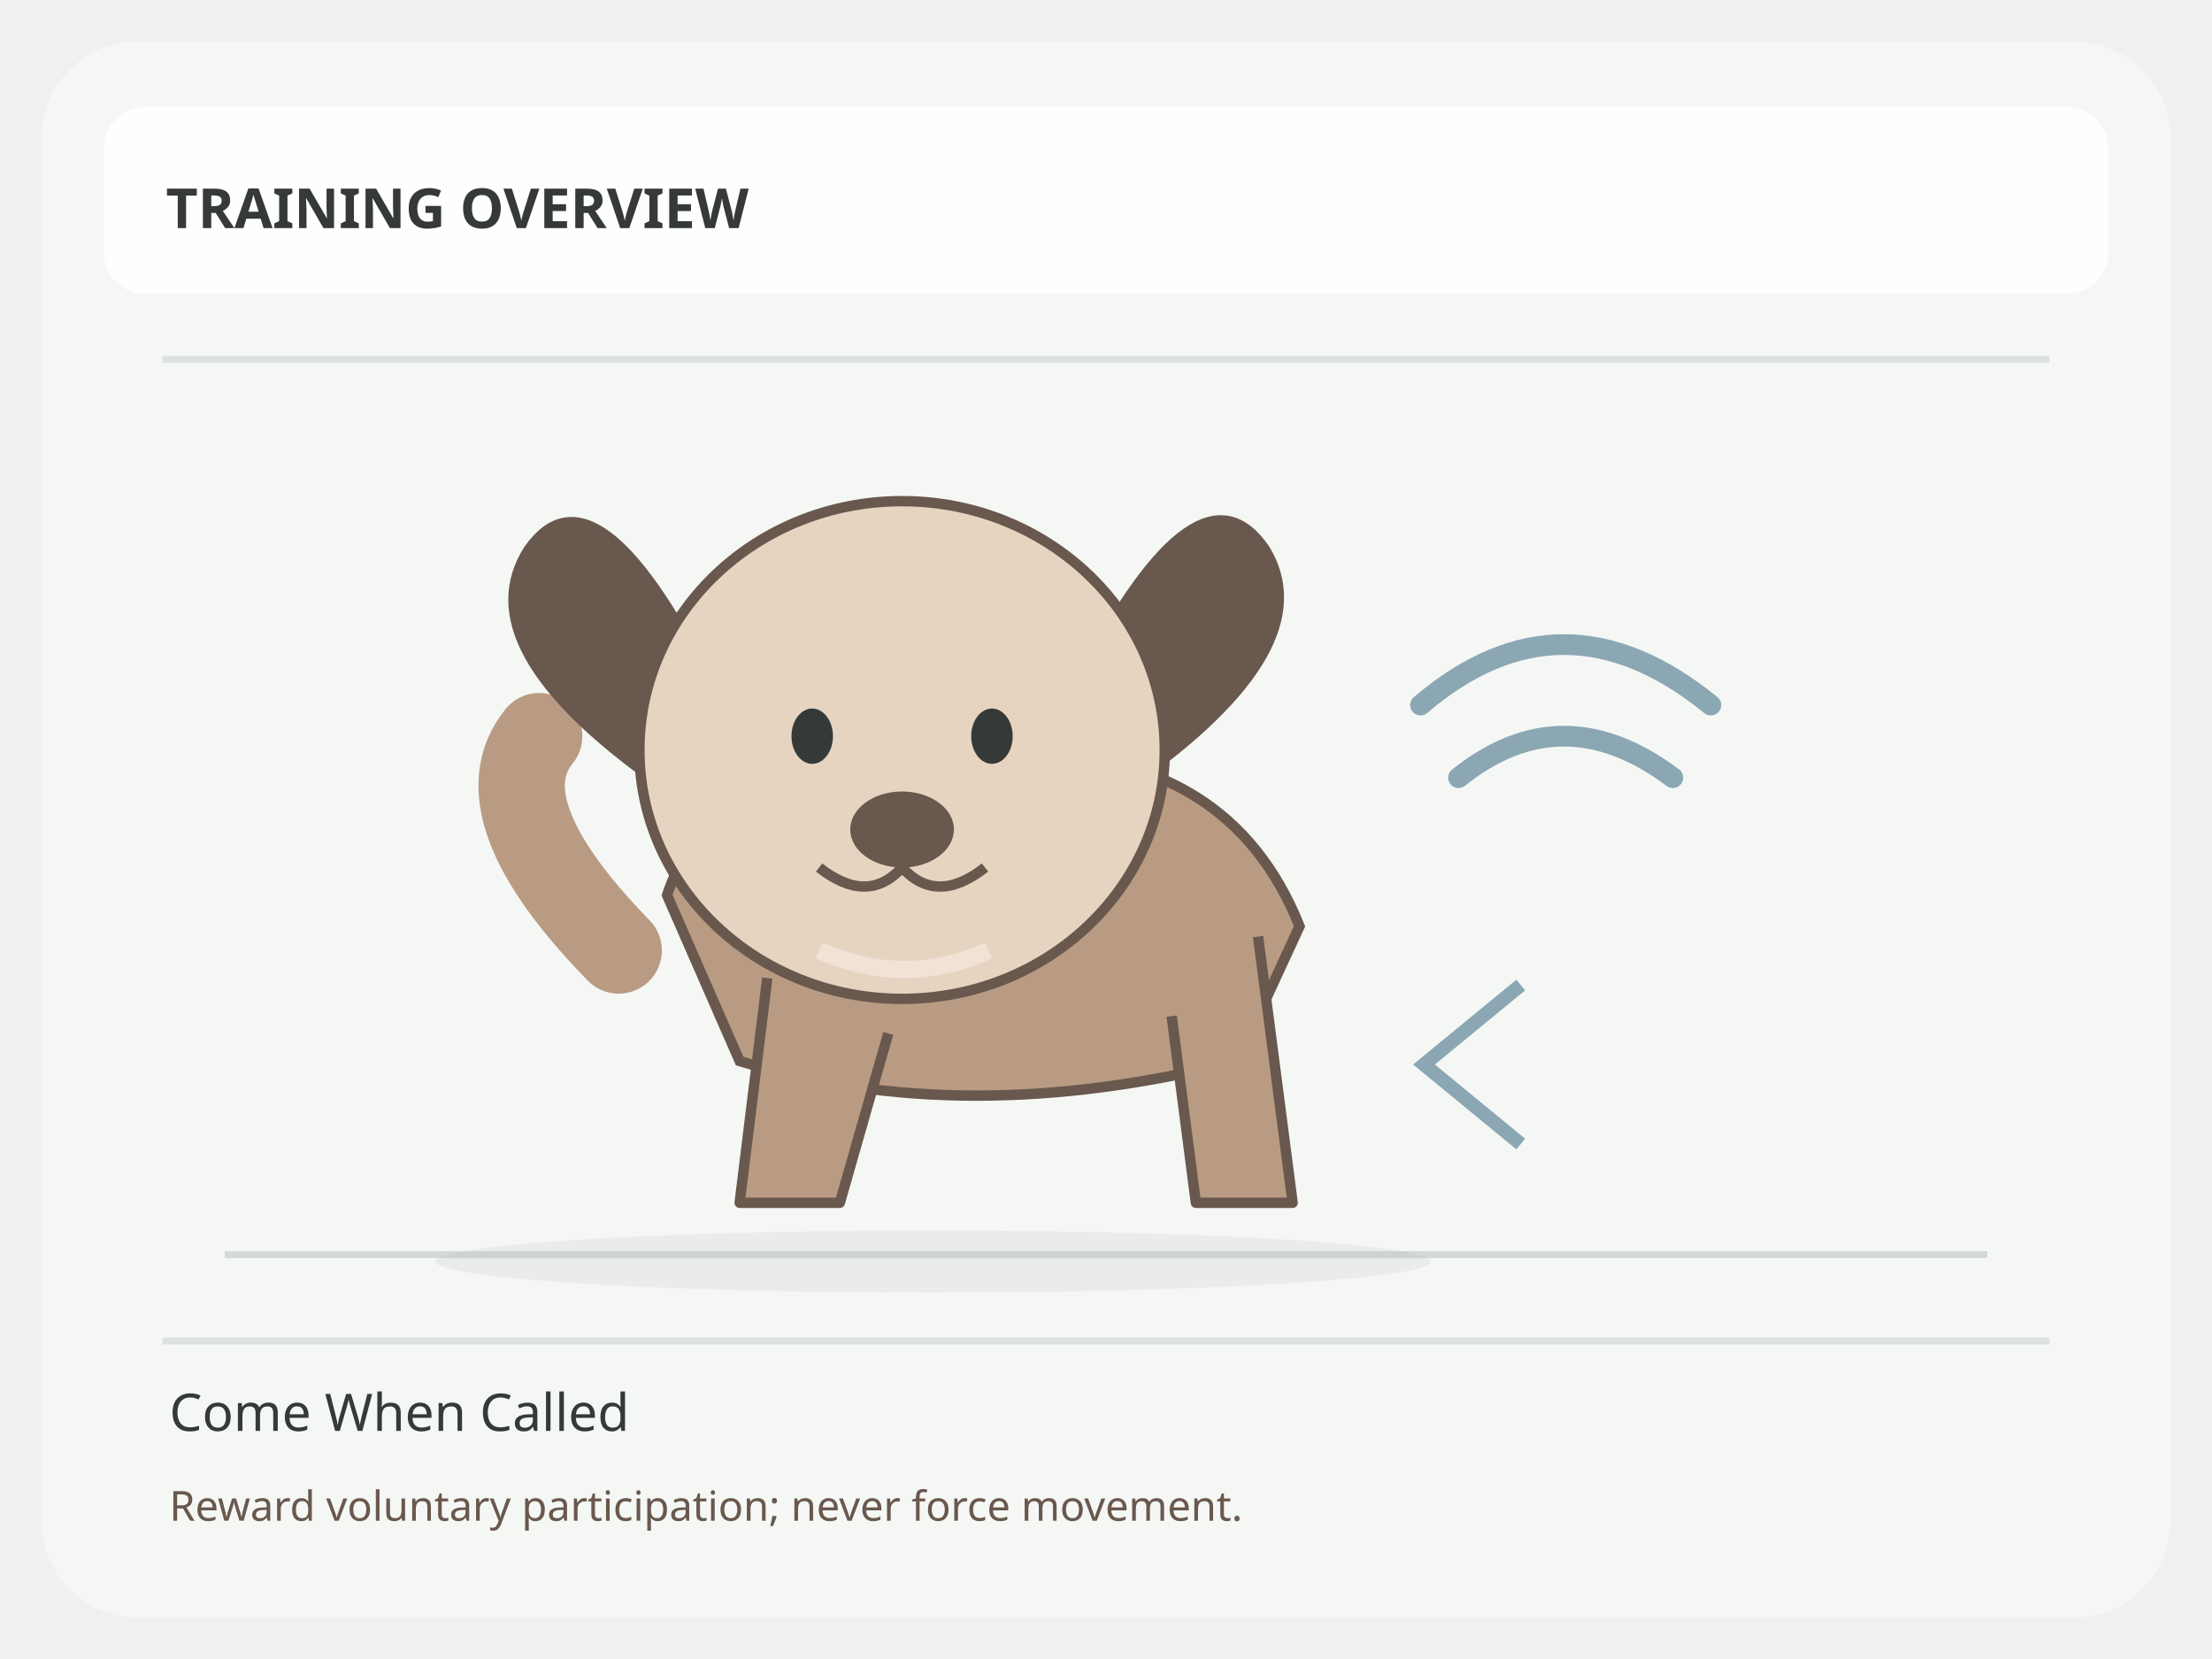
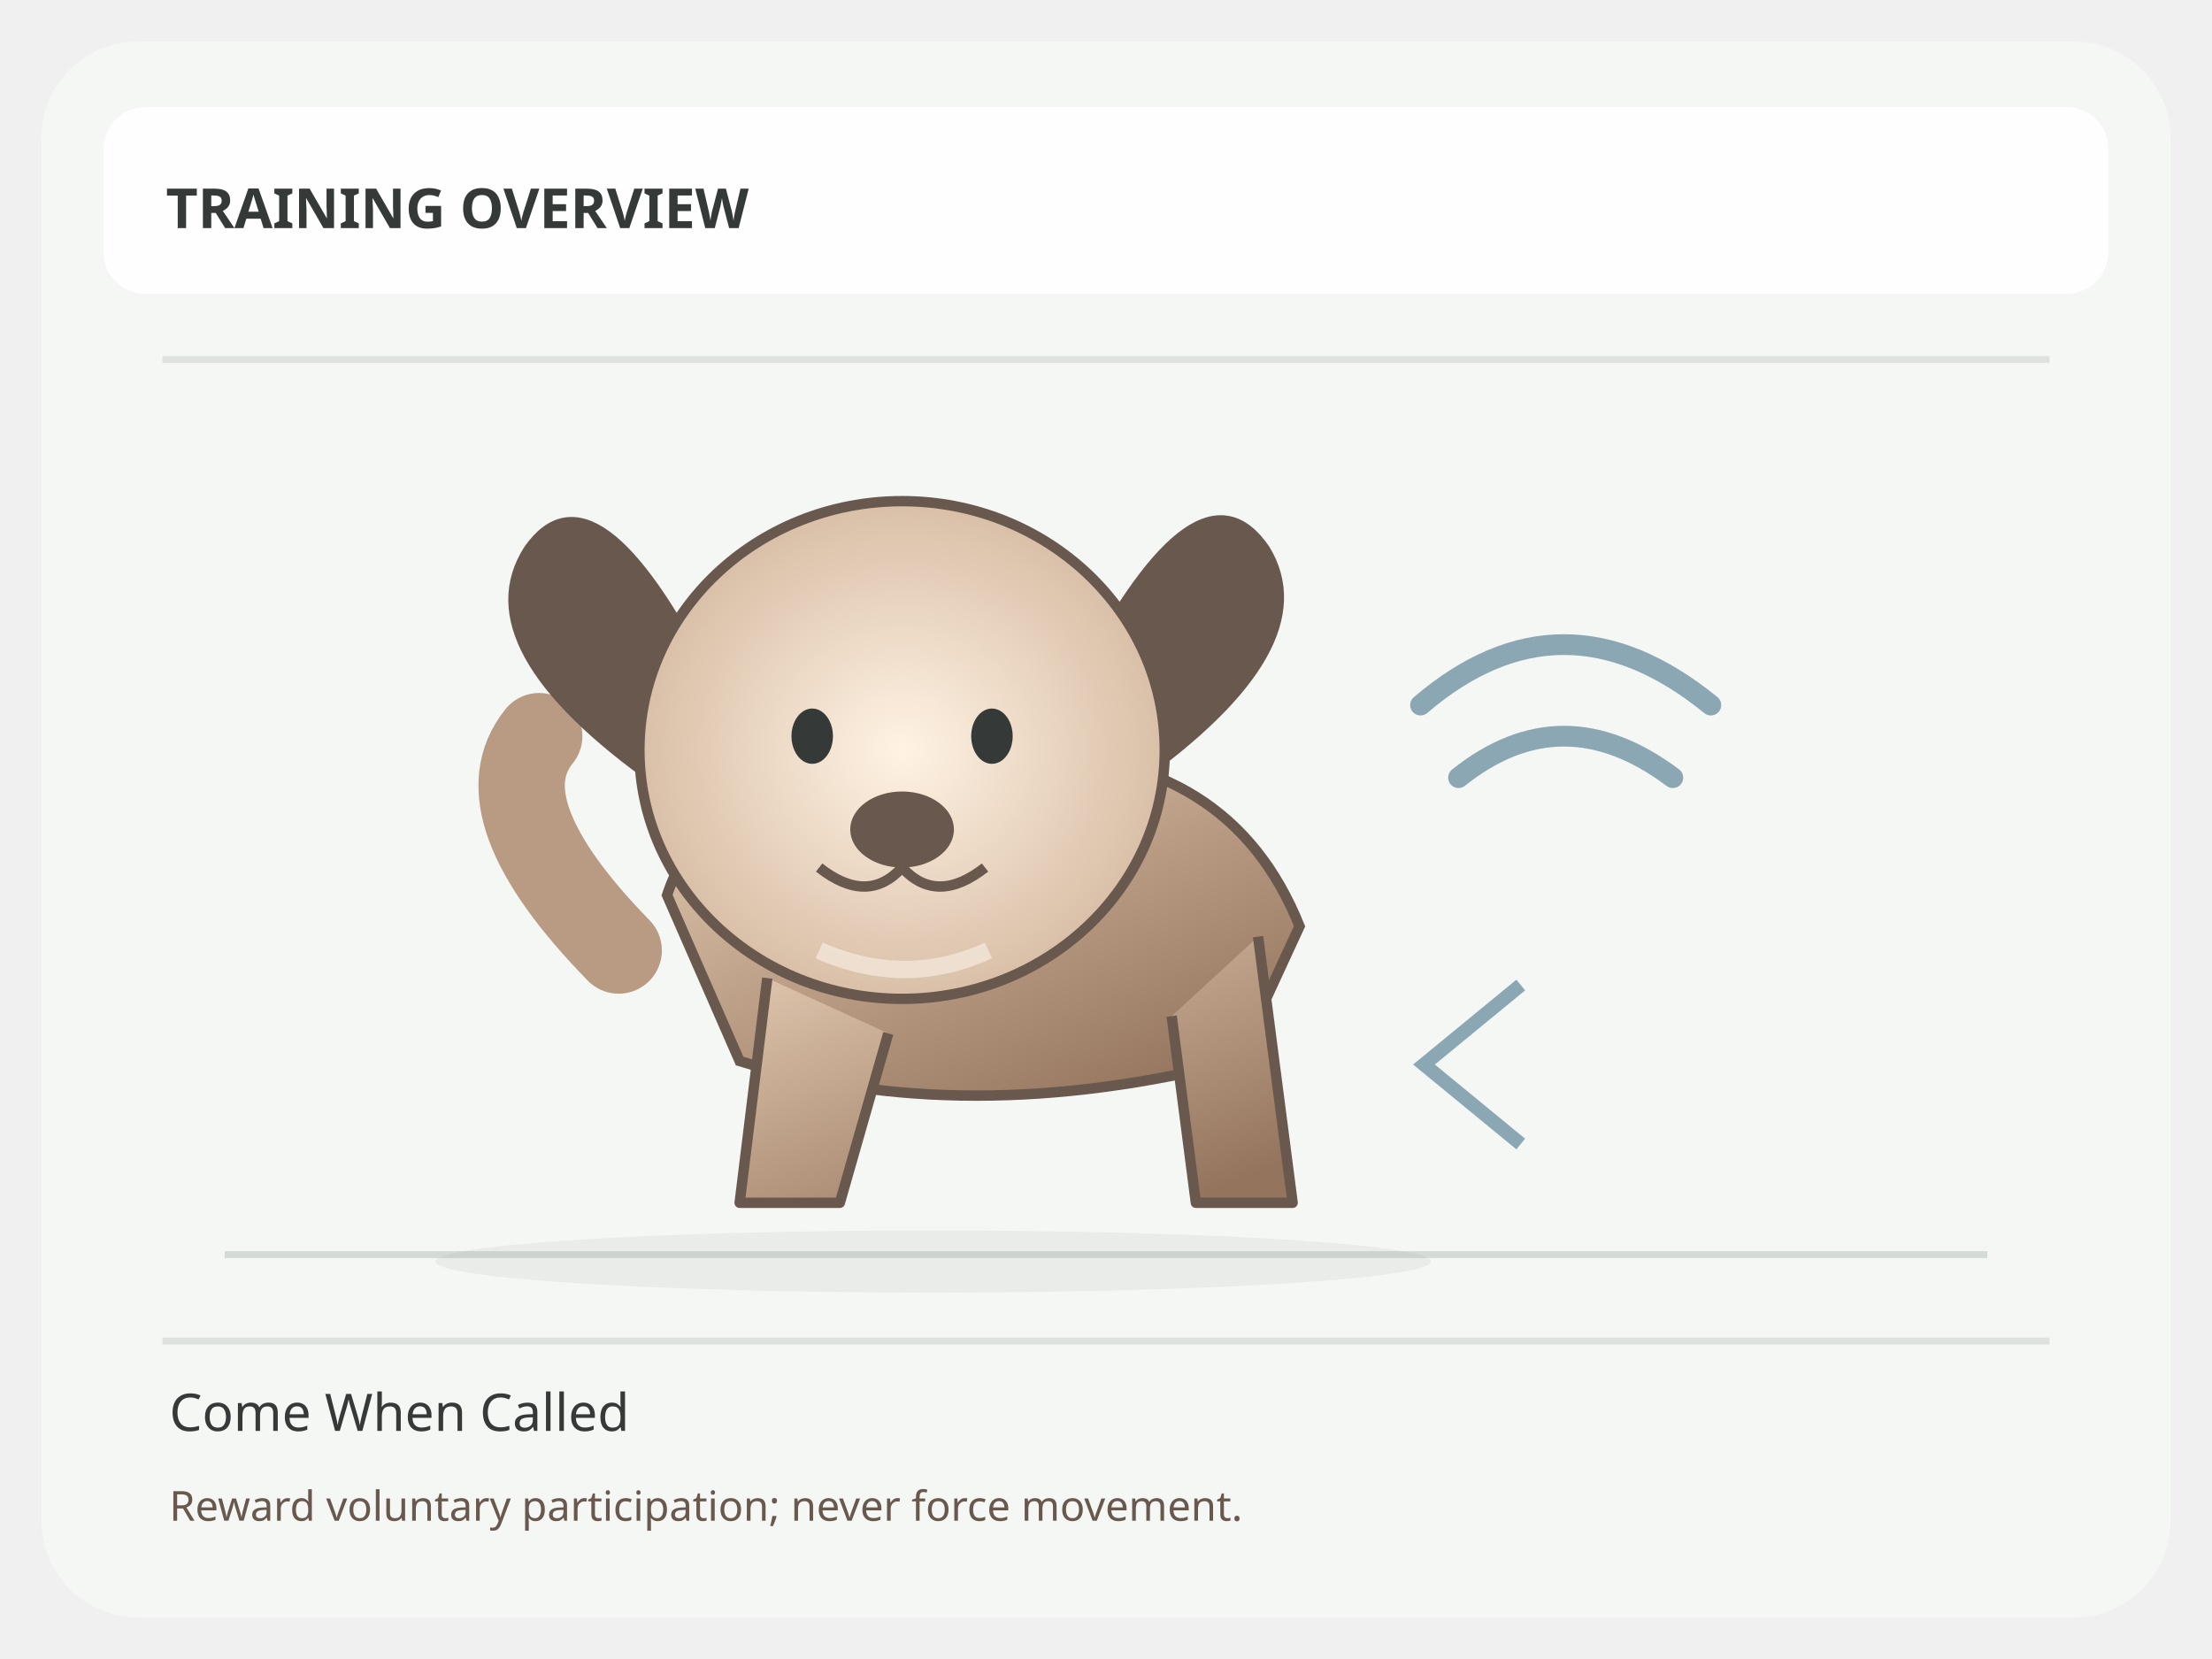
<svg xmlns="http://www.w3.org/2000/svg" viewBox="0 0 640 480" role="img" aria-labelledby="title description">
+   <defs>
+     <linearGradient id="fur" x1="0" y1="0" x2=".8" y2="1">
+       <stop offset="0" stop-color="#E5CEB5" />
+       <stop offset=".55" stop-color="#B99B83" />
+       <stop offset="1" stop-color="#94745C" />
+     </linearGradient>
+     <radialGradient id="muzzle">
+       <stop stop-color="#FFF3E4" />
+       <stop offset="1" stop-color="#D9BFA7" />
+     </radialGradient>
+   </defs>
+   <style>text,tspan{font-family:"Poppins",sans-serif!important}</style>
  <rect x="12" y="12" width="616" height="456" rx="28" fill="#F5F7F5" />
  <rect x="30" y="31" width="580" height="54" rx="12" fill="#FFFFFF" opacity=".9" />
-   <text x="48" y="66" font-family="sans-serif" font-size="16" font-weight="700" fill="#353A38">TRAINING OVERVIEW</text>
+   <text x="48" y="66" font-family="Poppins, sans-serif" font-size="16" font-weight="700" fill="#353A38">TRAINING OVERVIEW</text>
  <path d="M47 104h546" stroke="#DDE2DF" stroke-width="2" />
  <path d="M65 363h510" stroke="#D4DAD6" stroke-width="2" />
  <ellipse cx="270" cy="365" rx="144" ry="9" fill="#A9B0AB" opacity=".15" />
  <path d="M411 204q41-35 84 0m-73 21q30-24 62 0" stroke="#8BA7B4" stroke-width="6" fill="none" stroke-linecap="round" />
  <path d="M440 285l-28 23 28 23" fill="none" stroke="#8BA7B4" stroke-width="4" />
  <g transform="translate(0 0)">
    <path d="M179 275Q139 234 156 213" fill="none" stroke="#B99B83" stroke-width="25" stroke-linecap="round" />
-     <path d="M193 259Q208 213 296 218Q356 218 376 268L358 307Q279 327 214 307Z" fill="#B99B83" stroke="#69584D" stroke-width="3" />
-     <path d="M222 283l-8 65h29l14-49m82-5 7 54h28l-10-77" fill="#B99B83" stroke="#69584D" stroke-width="3" stroke-linejoin="round" />
+     <path d="M193 259Q208 213 296 218Q356 218 376 268L358 307Q279 327 214 307Z" fill="url(#fur)" stroke="#69584D" stroke-width="3" />
+     <path d="M222 283l-8 65h29l14-49m82-5 7 54h28l-10-77" fill="url(#fur)" stroke="#69584D" stroke-width="3" stroke-linejoin="round" />
    <path d="M205 197q-33-65-52-38-18 28 37 67m123-30q34-65 53-37 17 28-38 67" fill="#69584D" stroke="#69584D" stroke-width="3" />
-     <ellipse cx="261" cy="217" rx="76" ry="72" fill="#E6D4C1" stroke="#69584D" stroke-width="3" />
+     <ellipse cx="261" cy="217" rx="76" ry="72" fill="url(#muzzle)" stroke="#69584D" stroke-width="3" />
    <ellipse cx="235" cy="213" rx="6" ry="8" fill="#353A38" />
    <ellipse cx="287" cy="213" rx="6" ry="8" fill="#353A38" />
    <ellipse cx="261" cy="240" rx="15" ry="11" fill="#69584D" />
    <path d="M261 251q-10 11-24 0m24 0q10 11 24 0" stroke="#69584D" stroke-width="3" fill="none" />
    <path d="M237 275q25 11 49 0" stroke="#F2E6D9" stroke-width="5" fill="none" opacity=".8" />
  </g>
  <path d="M47 388h546" stroke="#DDE2DF" stroke-width="2" />
-   <text x="49" y="414" font-family="sans-serif" font-size="15" fill="#353A38">Come When Called</text>
-   <text x="49" y="440" font-family="sans-serif" font-size="12" fill="#69584D">Reward voluntary participation; never force movement.</text>
+   <text x="49" y="414" font-family="Poppins, sans-serif" font-size="15" fill="#353A38">Come When Called</text>
+   <text x="49" y="440" font-family="Poppins, sans-serif" font-size="12" fill="#69584D">Reward voluntary participation; never force movement.</text>
</svg>
